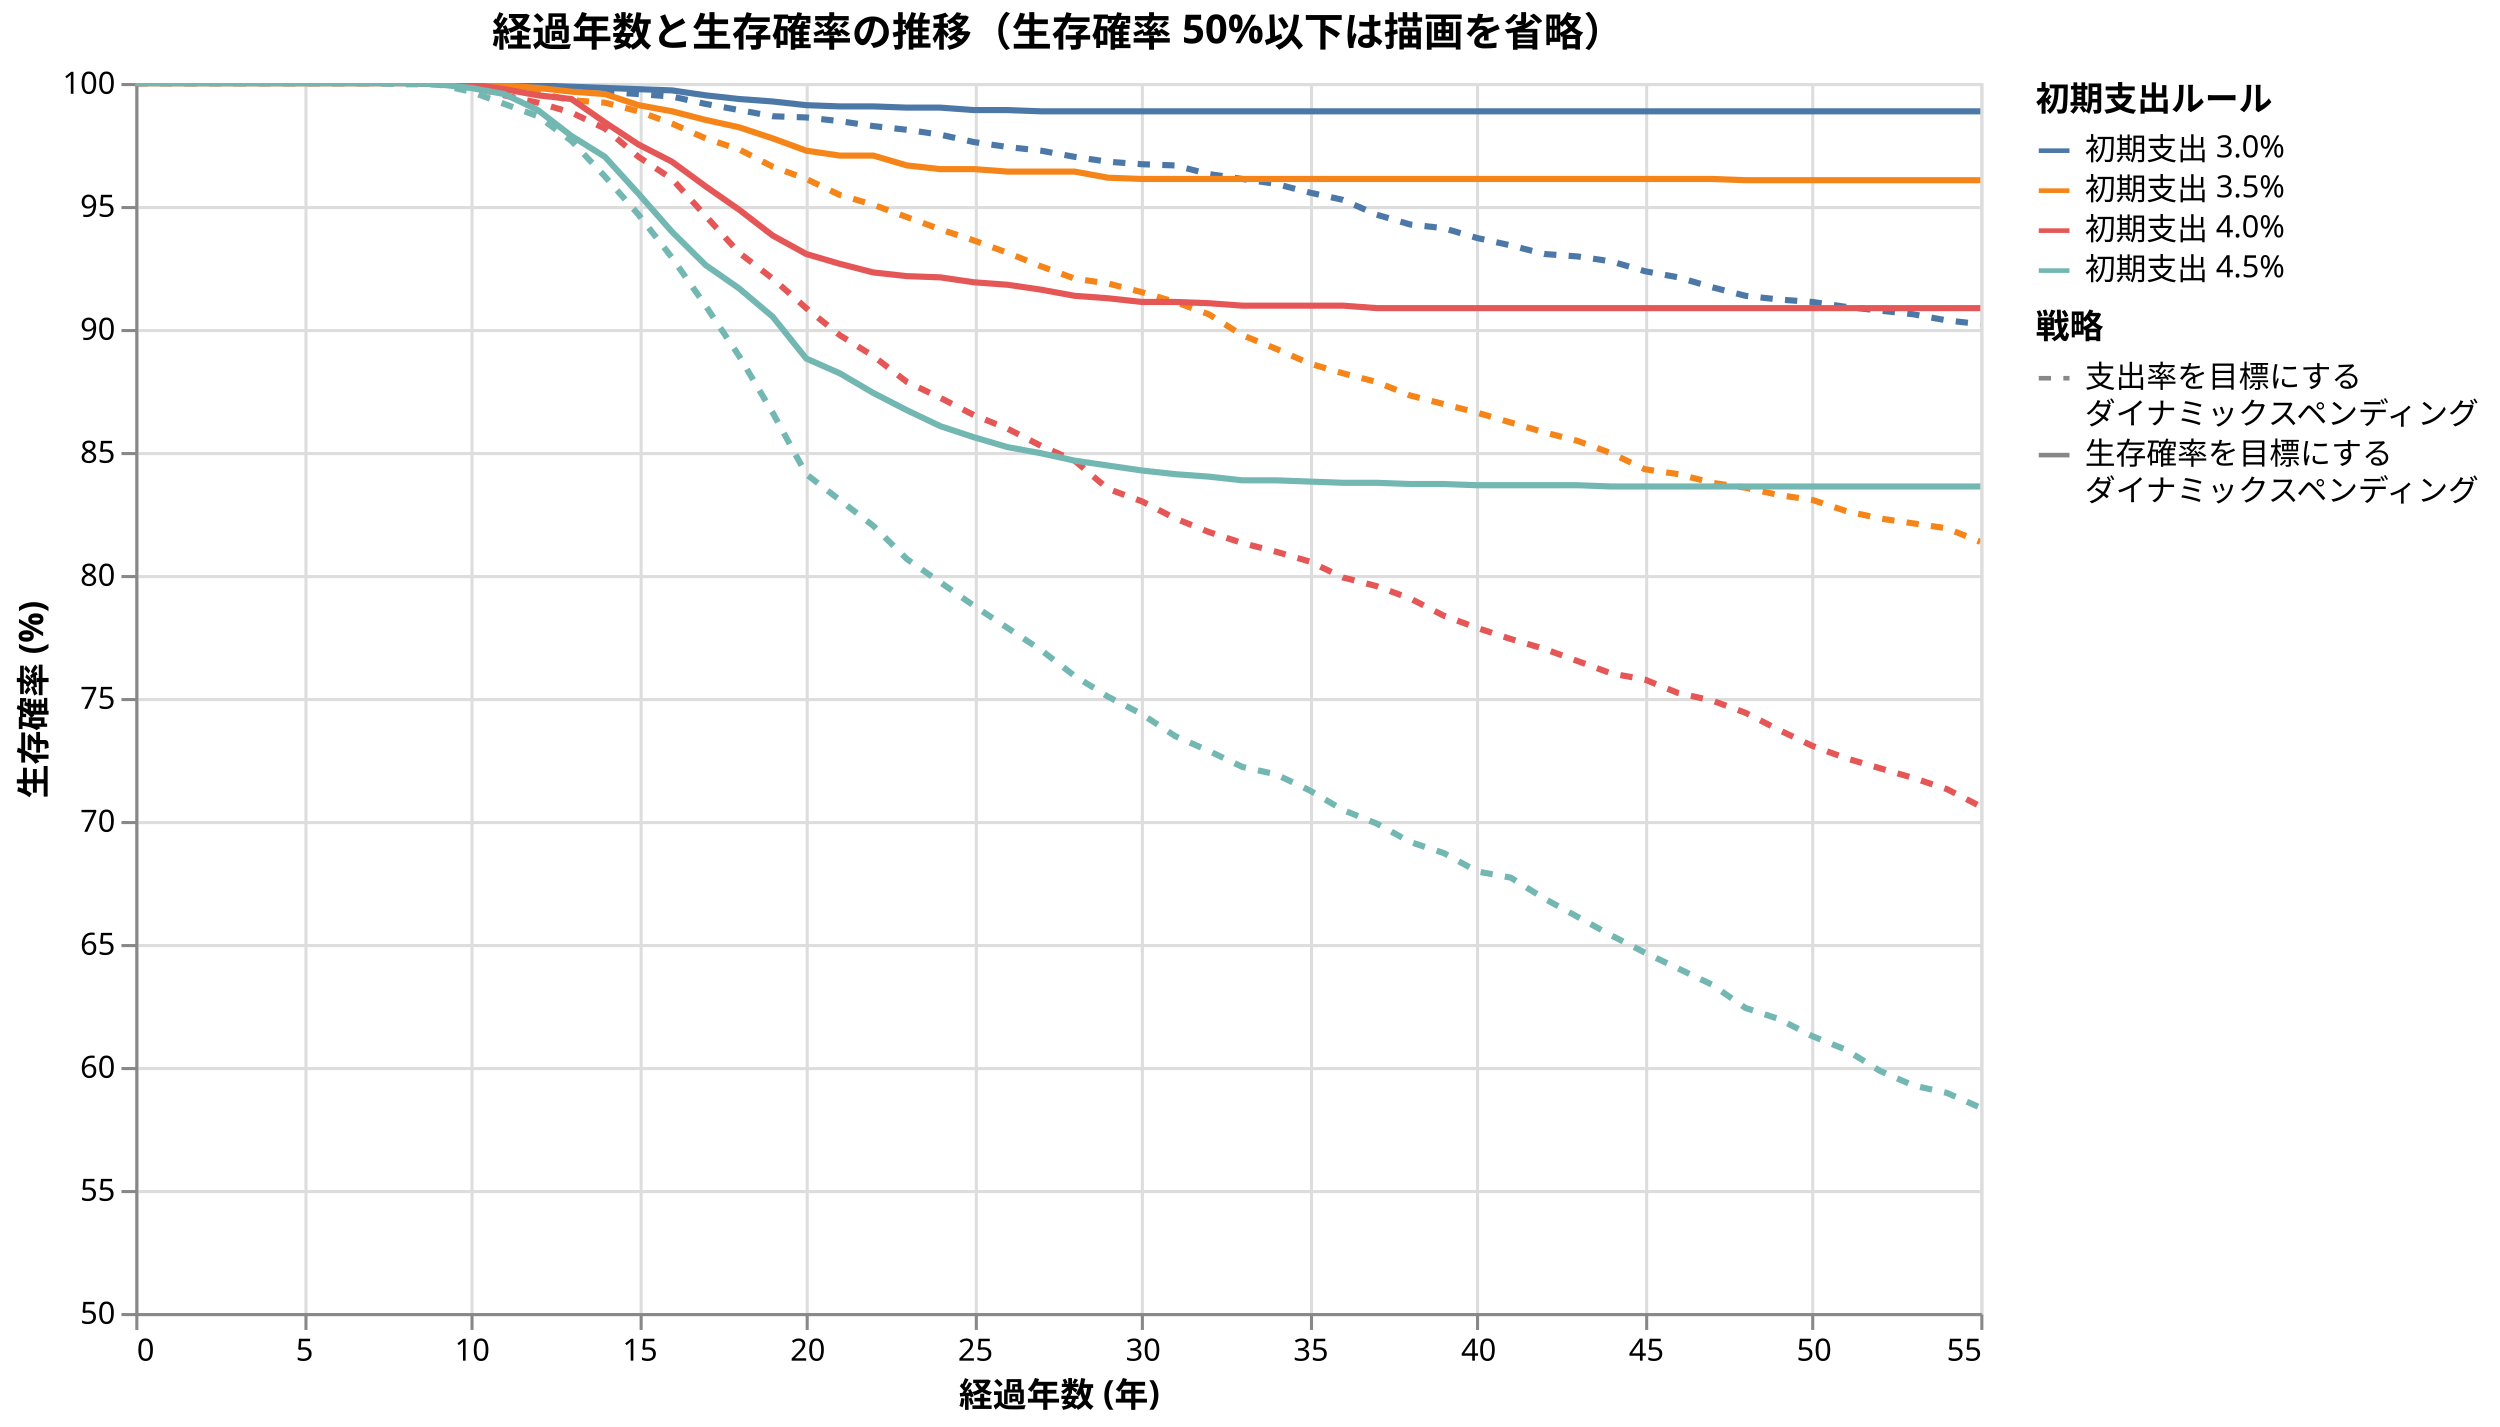
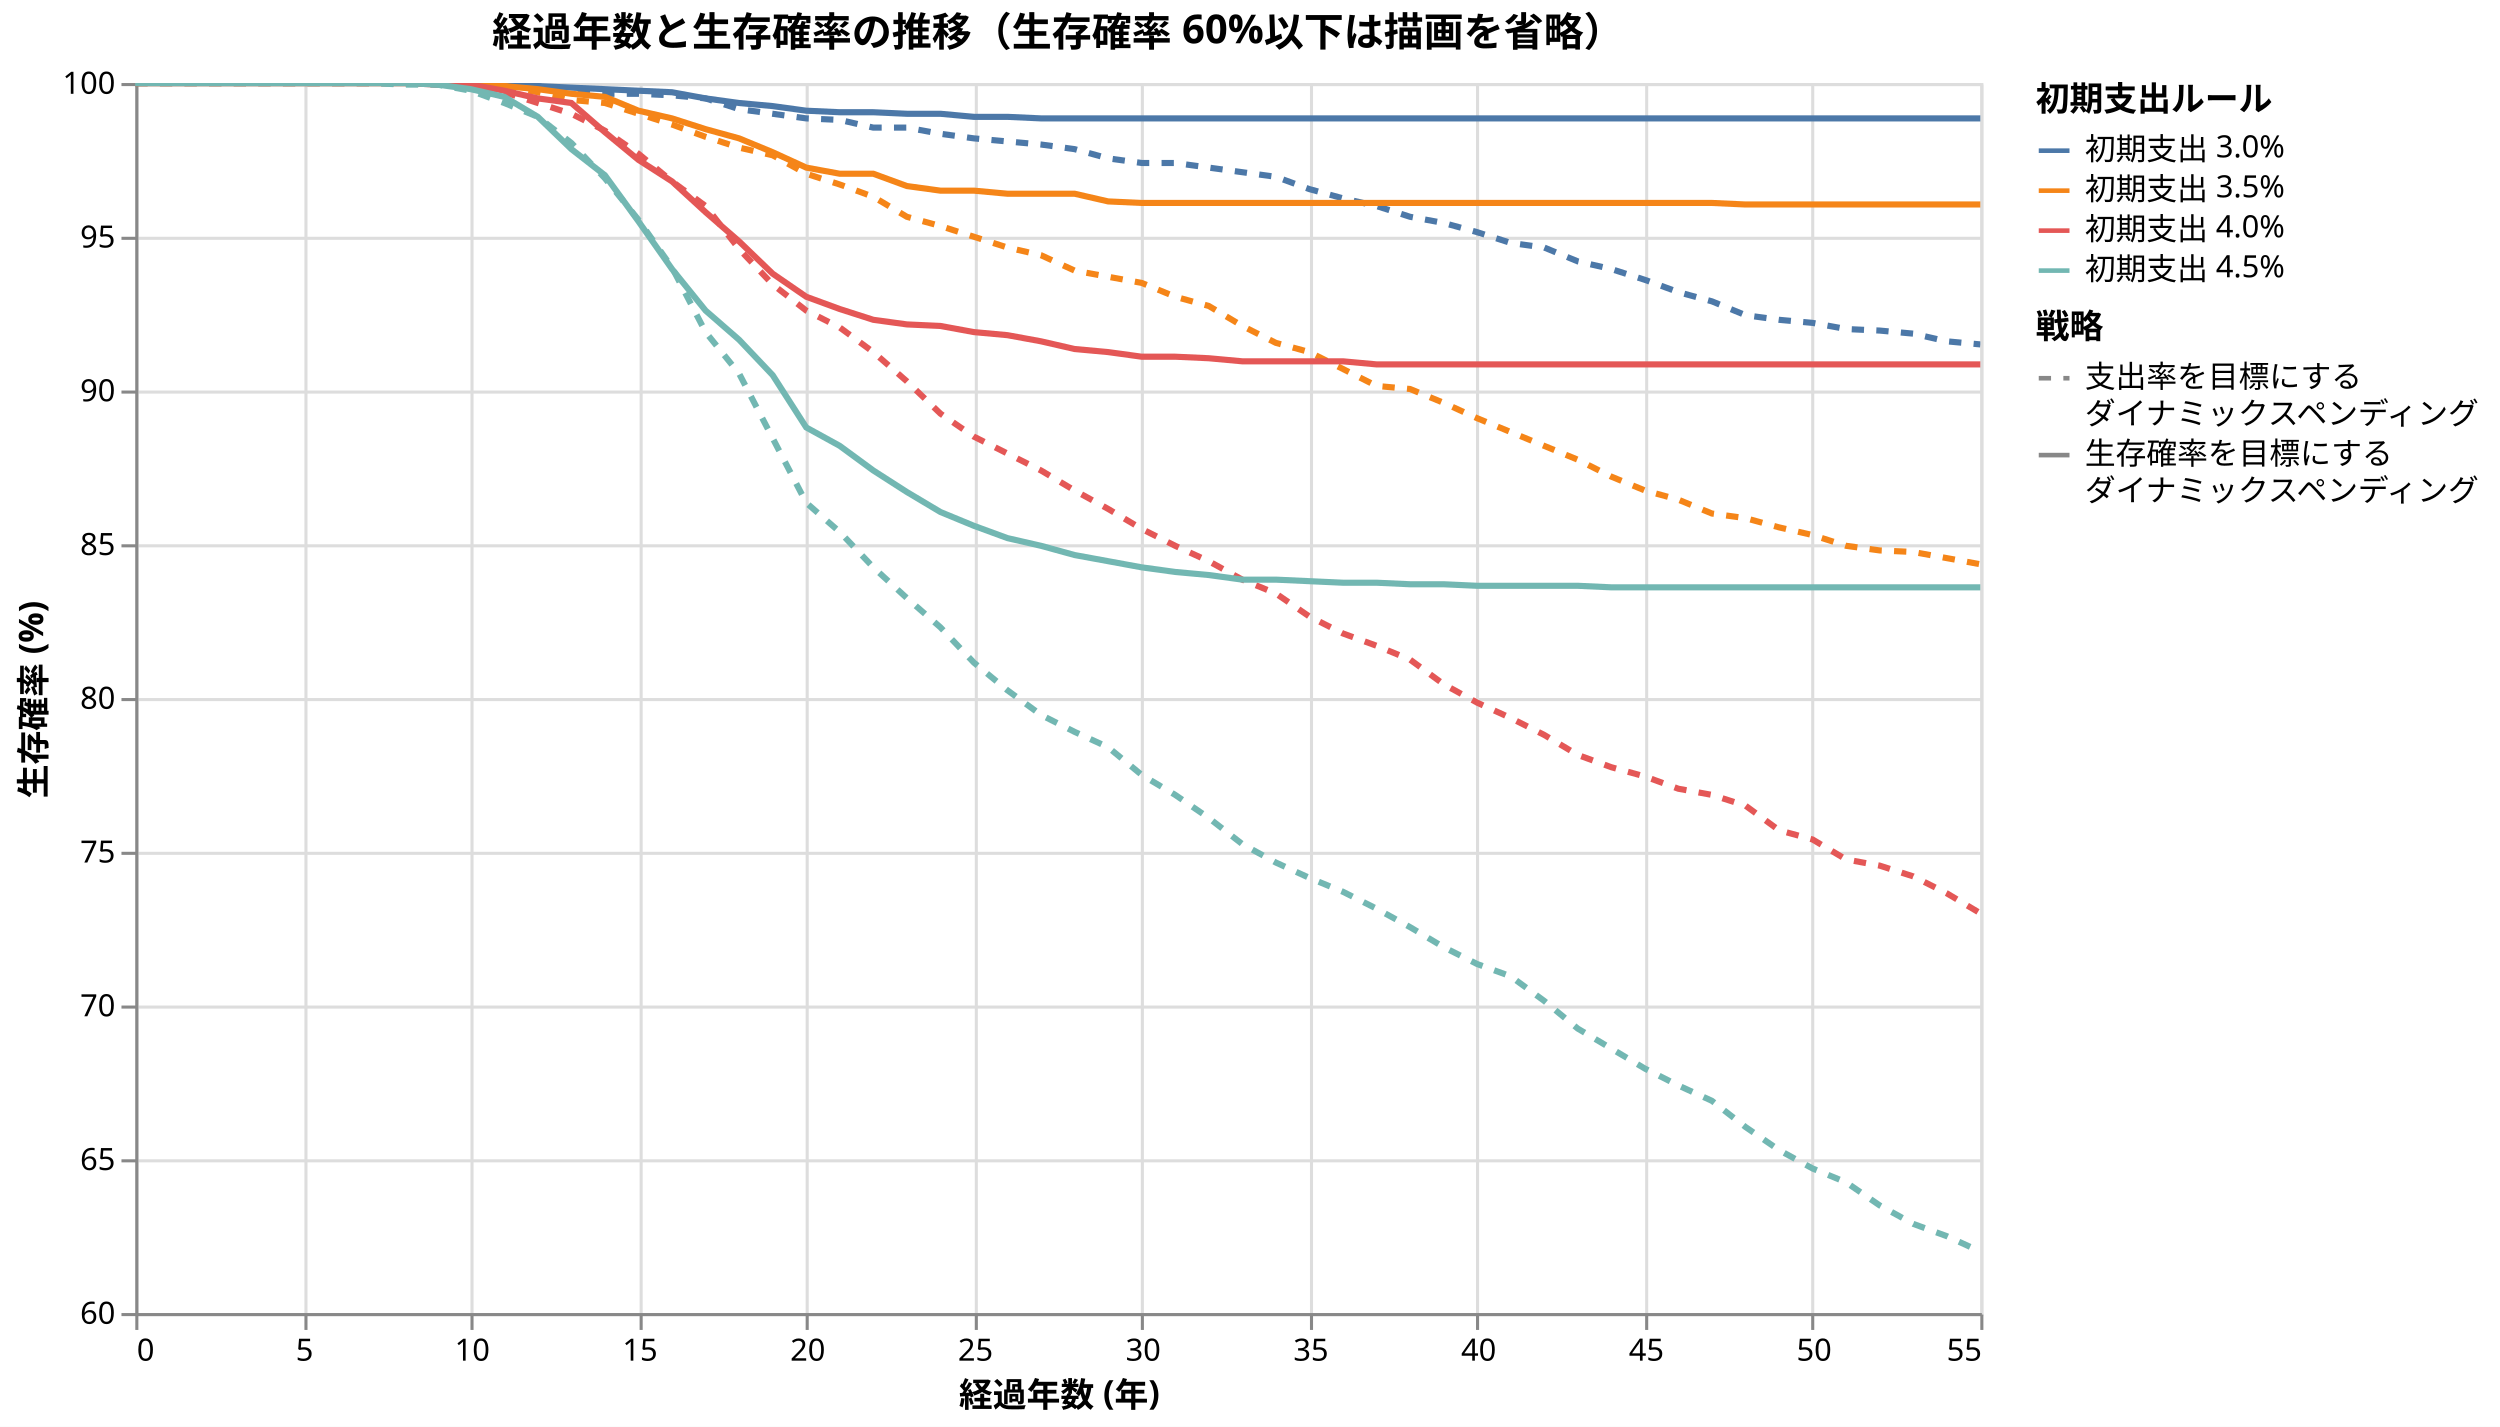
<svg xmlns="http://www.w3.org/2000/svg" version="1.1" class="marks" width="813" height="464" viewBox="0 0 813 464">
  <rect width="813" height="464" fill="white" />
  <g fill="none" stroke-miterlimit="10" transform="translate(44,27)">
    <g class="mark-group role-frame root" role="graphics-object" aria-roledescription="group mark container">
      <g transform="translate(0,0)">
        <path class="background" aria-hidden="true" d="M0.5,0.5h600v400h-600Z" stroke="#ddd" />
        <g>
          <g class="mark-group role-axis" aria-hidden="true">
            <g transform="translate(0.5,400.5)">
              <path class="background" aria-hidden="true" d="M0,0h0v0h0Z" pointer-events="none" />
              <g>
                <g class="mark-rule role-axis-grid" pointer-events="none">
                  <line transform="translate(0,-400)" x2="0" y2="400" stroke="#ddd" stroke-width="1" opacity="1" />
                  <line transform="translate(55,-400)" x2="0" y2="400" stroke="#ddd" stroke-width="1" opacity="1" />
                  <line transform="translate(109,-400)" x2="0" y2="400" stroke="#ddd" stroke-width="1" opacity="1" />
                  <line transform="translate(164,-400)" x2="0" y2="400" stroke="#ddd" stroke-width="1" opacity="1" />
                  <line transform="translate(218,-400)" x2="0" y2="400" stroke="#ddd" stroke-width="1" opacity="1" />
                  <line transform="translate(273,-400)" x2="0" y2="400" stroke="#ddd" stroke-width="1" opacity="1" />
                  <line transform="translate(327,-400)" x2="0" y2="400" stroke="#ddd" stroke-width="1" opacity="1" />
                  <line transform="translate(382,-400)" x2="0" y2="400" stroke="#ddd" stroke-width="1" opacity="1" />
                  <line transform="translate(436,-400)" x2="0" y2="400" stroke="#ddd" stroke-width="1" opacity="1" />
                  <line transform="translate(491,-400)" x2="0" y2="400" stroke="#ddd" stroke-width="1" opacity="1" />
                  <line transform="translate(545,-400)" x2="0" y2="400" stroke="#ddd" stroke-width="1" opacity="1" />
                  <line transform="translate(600,-400)" x2="0" y2="400" stroke="#ddd" stroke-width="1" opacity="1" />
                </g>
              </g>
              <path class="foreground" aria-hidden="true" d="" pointer-events="none" display="none" />
            </g>
          </g>
          <g class="mark-group role-axis" aria-hidden="true">
            <g transform="translate(0.5,0.5)">
              <path class="background" aria-hidden="true" d="M0,0h0v0h0Z" pointer-events="none" />
              <g>
                <g class="mark-rule role-axis-grid" pointer-events="none">
                  <line transform="translate(0,400)" x2="600" y2="0" stroke="#ddd" stroke-width="1" opacity="1" />
-                   <line transform="translate(0,360)" x2="600" y2="0" stroke="#ddd" stroke-width="1" opacity="1" />
-                   <line transform="translate(0,320)" x2="600" y2="0" stroke="#ddd" stroke-width="1" opacity="1" />
-                   <line transform="translate(0,280)" x2="600" y2="0" stroke="#ddd" stroke-width="1" opacity="1" />
-                   <line transform="translate(0,240)" x2="600" y2="0" stroke="#ddd" stroke-width="1" opacity="1" />
+                   <line transform="translate(0,350)" x2="600" y2="0" stroke="#ddd" stroke-width="1" opacity="1" />
+                   <line transform="translate(0,300)" x2="600" y2="0" stroke="#ddd" stroke-width="1" opacity="1" />
+                   <line transform="translate(0,250)" x2="600" y2="0" stroke="#ddd" stroke-width="1" opacity="1" />
                  <line transform="translate(0,200)" x2="600" y2="0" stroke="#ddd" stroke-width="1" opacity="1" />
-                   <line transform="translate(0,160)" x2="600" y2="0" stroke="#ddd" stroke-width="1" opacity="1" />
-                   <line transform="translate(0,120)" x2="600" y2="0" stroke="#ddd" stroke-width="1" opacity="1" />
-                   <line transform="translate(0,80)" x2="600" y2="0" stroke="#ddd" stroke-width="1" opacity="1" />
-                   <line transform="translate(0,40)" x2="600" y2="0" stroke="#ddd" stroke-width="1" opacity="1" />
+                   <line transform="translate(0,150)" x2="600" y2="0" stroke="#ddd" stroke-width="1" opacity="1" />
+                   <line transform="translate(0,100)" x2="600" y2="0" stroke="#ddd" stroke-width="1" opacity="1" />
+                   <line transform="translate(0,50)" x2="600" y2="0" stroke="#ddd" stroke-width="1" opacity="1" />
                  <line transform="translate(0,0)" x2="600" y2="0" stroke="#ddd" stroke-width="1" opacity="1" />
                </g>
              </g>
              <path class="foreground" aria-hidden="true" d="" pointer-events="none" display="none" />
            </g>
          </g>
          <g class="mark-group role-axis" role="graphics-symbol" aria-roledescription="axis" aria-label="X-axis titled '経過年数 (年)' for a linear scale with values from 0 to 55">
            <g transform="translate(0.5,400.5)">
              <path class="background" aria-hidden="true" d="M0,0h0v0h0Z" pointer-events="none" />
              <g>
                <g class="mark-rule role-axis-tick" pointer-events="none">
                  <line transform="translate(0,0)" x2="0" y2="5" stroke="#888" stroke-width="1" opacity="1" />
                  <line transform="translate(55,0)" x2="0" y2="5" stroke="#888" stroke-width="1" opacity="1" />
                  <line transform="translate(109,0)" x2="0" y2="5" stroke="#888" stroke-width="1" opacity="1" />
                  <line transform="translate(164,0)" x2="0" y2="5" stroke="#888" stroke-width="1" opacity="1" />
                  <line transform="translate(218,0)" x2="0" y2="5" stroke="#888" stroke-width="1" opacity="1" />
                  <line transform="translate(273,0)" x2="0" y2="5" stroke="#888" stroke-width="1" opacity="1" />
                  <line transform="translate(327,0)" x2="0" y2="5" stroke="#888" stroke-width="1" opacity="1" />
                  <line transform="translate(382,0)" x2="0" y2="5" stroke="#888" stroke-width="1" opacity="1" />
                  <line transform="translate(436,0)" x2="0" y2="5" stroke="#888" stroke-width="1" opacity="1" />
                  <line transform="translate(491,0)" x2="0" y2="5" stroke="#888" stroke-width="1" opacity="1" />
                  <line transform="translate(545,0)" x2="0" y2="5" stroke="#888" stroke-width="1" opacity="1" />
                  <line transform="translate(600,0)" x2="0" y2="5" stroke="#888" stroke-width="1" opacity="1" />
                </g>
                <g class="mark-text role-axis-label" pointer-events="none">
                  <text text-anchor="start" transform="translate(0,15)" font-family="sans-serif" font-size="10px" fill="#000" opacity="1">0</text>
                  <text text-anchor="middle" transform="translate(54.54545,15)" font-family="sans-serif" font-size="10px" fill="#000" opacity="1">5</text>
                  <text text-anchor="middle" transform="translate(109.0909,15)" font-family="sans-serif" font-size="10px" fill="#000" opacity="1">10</text>
                  <text text-anchor="middle" transform="translate(163.6364,15)" font-family="sans-serif" font-size="10px" fill="#000" opacity="1">15</text>
                  <text text-anchor="middle" transform="translate(218.1818,15)" font-family="sans-serif" font-size="10px" fill="#000" opacity="1">20</text>
                  <text text-anchor="middle" transform="translate(272.7273,15)" font-family="sans-serif" font-size="10px" fill="#000" opacity="1">25</text>
                  <text text-anchor="middle" transform="translate(327.2727,15)" font-family="sans-serif" font-size="10px" fill="#000" opacity="1">30</text>
                  <text text-anchor="middle" transform="translate(381.8182,15)" font-family="sans-serif" font-size="10px" fill="#000" opacity="1">35</text>
                  <text text-anchor="middle" transform="translate(436.3636,15)" font-family="sans-serif" font-size="10px" fill="#000" opacity="1">40</text>
                  <text text-anchor="middle" transform="translate(490.9091,15)" font-family="sans-serif" font-size="10px" fill="#000" opacity="1">45</text>
                  <text text-anchor="middle" transform="translate(545.4545,15)" font-family="sans-serif" font-size="10px" fill="#000" opacity="1">50</text>
                  <text text-anchor="end" transform="translate(600,15)" font-family="sans-serif" font-size="10px" fill="#000" opacity="1">55</text>
                </g>
                <g class="mark-rule role-axis-domain" pointer-events="none">
                  <line transform="translate(0,0)" x2="600" y2="0" stroke="#888" stroke-width="1" opacity="1" />
                </g>
                <g class="mark-text role-axis-title" pointer-events="none">
                  <text text-anchor="middle" transform="translate(300,30)" font-family="sans-serif" font-size="11px" font-weight="bold" fill="#000" opacity="1">経過年数 (年)</text>
                </g>
              </g>
              <path class="foreground" aria-hidden="true" d="" pointer-events="none" display="none" />
            </g>
          </g>
-           <g class="mark-group role-axis" role="graphics-symbol" aria-roledescription="axis" aria-label="Y-axis titled '生存確率 (%)' for a linear scale with values from 50 to 100">
+           <g class="mark-group role-axis" role="graphics-symbol" aria-roledescription="axis" aria-label="Y-axis titled '生存確率 (%)' for a linear scale with values from 60 to 100">
            <g transform="translate(0.5,0.5)">
              <path class="background" aria-hidden="true" d="M0,0h0v0h0Z" pointer-events="none" />
              <g>
                <g class="mark-rule role-axis-tick" pointer-events="none">
                  <line transform="translate(0,400)" x2="-5" y2="0" stroke="#888" stroke-width="1" opacity="1" />
-                   <line transform="translate(0,360)" x2="-5" y2="0" stroke="#888" stroke-width="1" opacity="1" />
-                   <line transform="translate(0,320)" x2="-5" y2="0" stroke="#888" stroke-width="1" opacity="1" />
-                   <line transform="translate(0,280)" x2="-5" y2="0" stroke="#888" stroke-width="1" opacity="1" />
-                   <line transform="translate(0,240)" x2="-5" y2="0" stroke="#888" stroke-width="1" opacity="1" />
+                   <line transform="translate(0,350)" x2="-5" y2="0" stroke="#888" stroke-width="1" opacity="1" />
+                   <line transform="translate(0,300)" x2="-5" y2="0" stroke="#888" stroke-width="1" opacity="1" />
+                   <line transform="translate(0,250)" x2="-5" y2="0" stroke="#888" stroke-width="1" opacity="1" />
                  <line transform="translate(0,200)" x2="-5" y2="0" stroke="#888" stroke-width="1" opacity="1" />
-                   <line transform="translate(0,160)" x2="-5" y2="0" stroke="#888" stroke-width="1" opacity="1" />
-                   <line transform="translate(0,120)" x2="-5" y2="0" stroke="#888" stroke-width="1" opacity="1" />
-                   <line transform="translate(0,80)" x2="-5" y2="0" stroke="#888" stroke-width="1" opacity="1" />
-                   <line transform="translate(0,40)" x2="-5" y2="0" stroke="#888" stroke-width="1" opacity="1" />
+                   <line transform="translate(0,150)" x2="-5" y2="0" stroke="#888" stroke-width="1" opacity="1" />
+                   <line transform="translate(0,100)" x2="-5" y2="0" stroke="#888" stroke-width="1" opacity="1" />
+                   <line transform="translate(0,50)" x2="-5" y2="0" stroke="#888" stroke-width="1" opacity="1" />
                  <line transform="translate(0,0)" x2="-5" y2="0" stroke="#888" stroke-width="1" opacity="1" />
                </g>
                <g class="mark-text role-axis-label" pointer-events="none">
-                   <text text-anchor="end" transform="translate(-7,403)" font-family="sans-serif" font-size="10px" fill="#000" opacity="1">50</text>
-                   <text text-anchor="end" transform="translate(-7,363)" font-family="sans-serif" font-size="10px" fill="#000" opacity="1">55</text>
-                   <text text-anchor="end" transform="translate(-7,323)" font-family="sans-serif" font-size="10px" fill="#000" opacity="1">60</text>
-                   <text text-anchor="end" transform="translate(-7,283)" font-family="sans-serif" font-size="10px" fill="#000" opacity="1">65</text>
-                   <text text-anchor="end" transform="translate(-7,243)" font-family="sans-serif" font-size="10px" fill="#000" opacity="1">70</text>
-                   <text text-anchor="end" transform="translate(-7,203)" font-family="sans-serif" font-size="10px" fill="#000" opacity="1">75</text>
-                   <text text-anchor="end" transform="translate(-7,163)" font-family="sans-serif" font-size="10px" fill="#000" opacity="1">80</text>
-                   <text text-anchor="end" transform="translate(-7,123)" font-family="sans-serif" font-size="10px" fill="#000" opacity="1">85</text>
-                   <text text-anchor="end" transform="translate(-7,83)" font-family="sans-serif" font-size="10px" fill="#000" opacity="1">90</text>
-                   <text text-anchor="end" transform="translate(-7,43)" font-family="sans-serif" font-size="10px" fill="#000" opacity="1">95</text>
+                   <text text-anchor="end" transform="translate(-7,403)" font-family="sans-serif" font-size="10px" fill="#000" opacity="1">60</text>
+                   <text text-anchor="end" transform="translate(-7,353)" font-family="sans-serif" font-size="10px" fill="#000" opacity="1">65</text>
+                   <text text-anchor="end" transform="translate(-7,303)" font-family="sans-serif" font-size="10px" fill="#000" opacity="1">70</text>
+                   <text text-anchor="end" transform="translate(-7,253)" font-family="sans-serif" font-size="10px" fill="#000" opacity="1">75</text>
+                   <text text-anchor="end" transform="translate(-7,203)" font-family="sans-serif" font-size="10px" fill="#000" opacity="1">80</text>
+                   <text text-anchor="end" transform="translate(-7,153)" font-family="sans-serif" font-size="10px" fill="#000" opacity="1">85</text>
+                   <text text-anchor="end" transform="translate(-7,103)" font-family="sans-serif" font-size="10px" fill="#000" opacity="1">90</text>
+                   <text text-anchor="end" transform="translate(-7,53)" font-family="sans-serif" font-size="10px" fill="#000" opacity="1">95</text>
                  <text text-anchor="end" transform="translate(-7,3)" font-family="sans-serif" font-size="10px" fill="#000" opacity="1">100</text>
                </g>
                <g class="mark-rule role-axis-domain" pointer-events="none">
                  <line transform="translate(0,400)" x2="0" y2="-400" stroke="#888" stroke-width="1" opacity="1" />
                </g>
                <g class="mark-text role-axis-title" pointer-events="none">
                  <text text-anchor="middle" transform="translate(-27.68457,200) rotate(-90) translate(0,-2)" font-family="sans-serif" font-size="11px" font-weight="bold" fill="#000" opacity="1">生存確率 (%)</text>
                </g>
              </g>
              <path class="foreground" aria-hidden="true" d="" pointer-events="none" display="none" />
            </g>
          </g>
          <g class="mark-group role-scope pathgroup" role="graphics-object" aria-roledescription="group mark container">
            <g transform="translate(0,0)">
              <path class="background" aria-hidden="true" d="M0,0h600v400h-600Z" />
              <g>
                <g class="mark-line role-mark marks" clip-path="url(#clip1)" role="graphics-object" aria-roledescription="line mark container">
-                   <path aria-label="経過年数 (年): 0; 生存確率 (%): 100; 初期支出ルール: 初期支出 3.0%; 戦略: 支出率を目標にする@ダイナミックスペンディング; year: 0; rule: 3; strategy_jp: 支出率を目標にする@ダイナミックスペンディング; Survival Probability (%): 100.0" role="graphics-symbol" aria-roledescription="line mark" d="M0,0L10.909,0L21.818,0L32.727,0L43.636,0L54.545,0L65.455,0L76.364,0L87.273,0L98.182,0L109.091,0L120,0.8L130.909,0.8L141.818,2.8L152.727,2.8L163.636,3.6L174.545,4.4L185.455,6.8L196.364,8.8L207.273,10.8L218.182,11.2L229.091,12.4L240,14L250.909,15.2L261.818,16.8L272.727,19.2L283.636,20.8L294.545,22L305.455,24L316.364,25.6L327.273,26.4L338.182,26.8L349.091,29.6L360,31.2L370.909,32.8L381.818,35.6L392.727,38L403.636,42.8L414.545,46L425.455,47.2L436.364,50.4L447.273,52.8L458.182,55.6L469.091,56.4L480,58L490.909,61.2L501.818,63.2L512.727,66.4L523.636,69.2L534.545,70.4L545.455,71.2L556.364,72.8L567.273,74L578.182,75.2L589.091,77.2L600,78.4" stroke="#4c78a8" stroke-width="2" stroke-dasharray="4,4" />
+                   <path aria-label="経過年数 (年): 0; 生存確率 (%): 100; 初期支出ルール: 初期支出 3.0%; 戦略: 支出率を目標にする@ダイナミックスペンディング; year: 0; rule: 3; strategy_jp: 支出率を目標にする@ダイナミックスペンディング; Survival Probability (%): 100.0" role="graphics-symbol" aria-roledescription="line mark" d="M0,0L10.909,0L21.818,0L32.727,0L43.636,0L54.545,0L65.455,0L76.364,0L87.273,0L98.182,0L109.091,0L120,0.5L130.909,1L141.818,2.5L152.727,3.5L163.636,3.5L174.545,4L185.455,5L196.364,8.5L207.273,10L218.182,11.5L229.091,12L240,14.5L250.909,14.5L261.818,16.5L272.727,18L283.636,19L294.545,20L305.455,21.5L316.364,24.5L327.273,26L338.182,26L349.091,27.5L360,29L370.909,30.5L381.818,34.5L392.727,37.5L403.636,40L414.545,43.5L425.455,45.5L436.364,48.5L447.273,52L458.182,53.5L469.091,58L480,60.5L490.909,64L501.818,68L512.727,71L523.636,75.5L534.545,77L545.455,78L556.364,80L567.273,80.5L578.182,81.5L589.091,84L600,85" stroke="#4c78a8" stroke-width="2" stroke-dasharray="4,4" />
                </g>
              </g>
              <path class="foreground" aria-hidden="true" d="" display="none" />
            </g>
            <g transform="translate(0,0)">
              <path class="background" aria-hidden="true" d="M0,0h600v400h-600Z" />
              <g>
                <g class="mark-line role-mark marks" clip-path="url(#clip2)" role="graphics-object" aria-roledescription="line mark container">
-                   <path aria-label="経過年数 (年): 0; 生存確率 (%): 100; 初期支出ルール: 初期支出 3.0%; 戦略: 生存確率を目標にする@ダイナミックスペンディング; year: 0; rule: 3; strategy_jp: 生存確率を目標にする@ダイナミックスペンディング; Survival Probability (%): 100.0" role="graphics-symbol" aria-roledescription="line mark" d="M0,0L10.909,0L21.818,0L32.727,0L43.636,0L54.545,0L65.455,0L76.364,0L87.273,0L98.182,0L109.091,0L120,0L130.909,0.8L141.818,1.2L152.727,1.6L163.636,2L174.545,2.4L185.455,4L196.364,5.2L207.273,6L218.182,7.2L229.091,7.6L240,7.6L250.909,8L261.818,8L272.727,8.8L283.636,8.8L294.545,9.2L305.455,9.2L316.364,9.2L327.273,9.2L338.182,9.2L349.091,9.2L360,9.2L370.909,9.2L381.818,9.2L392.727,9.2L403.636,9.2L414.545,9.2L425.455,9.2L436.364,9.2L447.273,9.2L458.182,9.2L469.091,9.2L480,9.2L490.909,9.2L501.818,9.2L512.727,9.2L523.636,9.2L534.545,9.2L545.455,9.2L556.364,9.2L567.273,9.2L578.182,9.2L589.091,9.2L600,9.2" stroke="#4c78a8" stroke-width="2" stroke-dasharray="0,0" />
+                   <path aria-label="経過年数 (年): 0; 生存確率 (%): 100; 初期支出ルール: 初期支出 3.0%; 戦略: 生存確率を目標にする@ダイナミックスペンディング; year: 0; rule: 3; strategy_jp: 生存確率を目標にする@ダイナミックスペンディング; Survival Probability (%): 100.0" role="graphics-symbol" aria-roledescription="line mark" d="M0,0L10.909,0L21.818,0L32.727,0L43.636,0L54.545,0L65.455,0L76.364,0L87.273,0L98.182,0L109.091,0L120,0L130.909,1L141.818,1.5L152.727,2L163.636,2.5L174.545,3L185.455,5L196.364,6.5L207.273,7.5L218.182,9L229.091,9.5L240,9.5L250.909,10L261.818,10L272.727,11L283.636,11L294.545,11.5L305.455,11.5L316.364,11.5L327.273,11.5L338.182,11.5L349.091,11.5L360,11.5L370.909,11.5L381.818,11.5L392.727,11.5L403.636,11.5L414.545,11.5L425.455,11.5L436.364,11.5L447.273,11.5L458.182,11.5L469.091,11.5L480,11.5L490.909,11.5L501.818,11.5L512.727,11.5L523.636,11.5L534.545,11.5L545.455,11.5L556.364,11.5L567.273,11.5L578.182,11.5L589.091,11.5L600,11.5" stroke="#4c78a8" stroke-width="2" stroke-dasharray="0,0" />
                </g>
              </g>
              <path class="foreground" aria-hidden="true" d="" display="none" />
            </g>
            <g transform="translate(0,0)">
              <path class="background" aria-hidden="true" d="M0,0h600v400h-600Z" />
              <g>
                <g class="mark-line role-mark marks" clip-path="url(#clip3)" role="graphics-object" aria-roledescription="line mark container">
-                   <path aria-label="経過年数 (年): 0; 生存確率 (%): 100; 初期支出ルール: 初期支出 3.5%; 戦略: 支出率を目標にする@ダイナミックスペンディング; year: 0; rule: 3.5; strategy_jp: 支出率を目標にする@ダイナミックスペンディング; Survival Probability (%): 100.0" role="graphics-symbol" aria-roledescription="line mark" d="M0,0L10.909,0L21.818,0L32.727,0L43.636,0L54.545,0L65.455,0L76.364,0L87.273,0L98.182,0L109.091,0.4L120,1.6L130.909,3.2L141.818,5.6L152.727,6.4L163.636,9.2L174.545,13.2L185.455,18L196.364,21.6L207.273,27.2L218.182,31.2L229.091,36.4L240,39.6L250.909,43.6L261.818,47.6L272.727,51.2L283.636,55.2L294.545,59.6L305.455,63.6L316.364,65.2L327.273,68L338.182,71.2L349.091,75.2L360,82L370.909,86.4L381.818,91.2L392.727,94.4L403.636,97.2L414.545,101.6L425.455,104.4L436.364,107.2L447.273,110.4L458.182,113.6L469.091,116.4L480,120.4L490.909,125.6L501.818,127.2L512.727,130L523.636,131.6L534.545,134L545.455,135.6L556.364,139.2L567.273,141.6L578.182,143.2L589.091,144.8L600,149.2" stroke="#f58518" stroke-width="2" stroke-dasharray="4,4" />
+                   <path aria-label="経過年数 (年): 0; 生存確率 (%): 100; 初期支出ルール: 初期支出 3.5%; 戦略: 支出率を目標にする@ダイナミックスペンディング; year: 0; rule: 3.5; strategy_jp: 支出率を目標にする@ダイナミックスペンディング; Survival Probability (%): 100.0" role="graphics-symbol" aria-roledescription="line mark" d="M0,0L10.909,0L21.818,0L32.727,0L43.636,0L54.545,0L65.455,0L76.364,0L87.273,0L98.182,0L109.091,0.5L120,1L130.909,3L141.818,5.5L152.727,6.5L163.636,10L174.545,13.5L185.455,17.5L196.364,21L207.273,23.5L218.182,29.5L229.091,33L240,37L250.909,43.5L261.818,46.5L272.727,50L283.636,53.5L294.545,56L305.455,61L316.364,63L327.273,65L338.182,69.5L349.091,72.5L360,79L370.909,84.5L381.818,87.5L392.727,93L403.636,98.5L414.545,99.5L425.455,104L436.364,109L447.273,113.5L458.182,118L469.091,122.5L480,128L490.909,132.5L501.818,135.5L512.727,140L523.636,141.5L534.545,144.5L545.455,147L556.364,150.5L567.273,152L578.182,152.5L589.091,154.5L600,156.5" stroke="#f58518" stroke-width="2" stroke-dasharray="4,4" />
                </g>
              </g>
              <path class="foreground" aria-hidden="true" d="" display="none" />
            </g>
            <g transform="translate(0,0)">
              <path class="background" aria-hidden="true" d="M0,0h600v400h-600Z" />
              <g>
                <g class="mark-line role-mark marks" clip-path="url(#clip4)" role="graphics-object" aria-roledescription="line mark container">
-                   <path aria-label="経過年数 (年): 0; 生存確率 (%): 100; 初期支出ルール: 初期支出 3.5%; 戦略: 生存確率を目標にする@ダイナミックスペンディング; year: 0; rule: 3.5; strategy_jp: 生存確率を目標にする@ダイナミックスペンディング; Survival Probability (%): 100.0" role="graphics-symbol" aria-roledescription="line mark" d="M0,0L10.909,0L21.818,0L32.727,0L43.636,0L54.545,0L65.455,0L76.364,0L87.273,0L98.182,0L109.091,0.4L120,0.8L130.909,1.6L141.818,2.8L152.727,3.6L163.636,7.2L174.545,9.2L185.455,12L196.364,14.4L207.273,18L218.182,22L229.091,23.6L240,23.6L250.909,26.8L261.818,28L272.727,28L283.636,28.8L294.545,28.8L305.455,28.8L316.364,30.8L327.273,31.2L338.182,31.2L349.091,31.2L360,31.2L370.909,31.2L381.818,31.2L392.727,31.2L403.636,31.2L414.545,31.2L425.455,31.2L436.364,31.2L447.273,31.2L458.182,31.2L469.091,31.2L480,31.2L490.909,31.2L501.818,31.2L512.727,31.2L523.636,31.6L534.545,31.6L545.455,31.6L556.364,31.6L567.273,31.6L578.182,31.6L589.091,31.6L600,31.6" stroke="#f58518" stroke-width="2" stroke-dasharray="0,0" />
+                   <path aria-label="経過年数 (年): 0; 生存確率 (%): 100; 初期支出ルール: 初期支出 3.5%; 戦略: 生存確率を目標にする@ダイナミックスペンディング; year: 0; rule: 3.5; strategy_jp: 生存確率を目標にする@ダイナミックスペンディング; Survival Probability (%): 100.0" role="graphics-symbol" aria-roledescription="line mark" d="M0,0L10.909,0L21.818,0L32.727,0L43.636,0L54.545,0L65.455,0L76.364,0L87.273,0L98.182,0L109.091,0.5L120,1L130.909,2L141.818,3.5L152.727,4.5L163.636,9L174.545,11.5L185.455,15L196.364,18L207.273,22.5L218.182,27.5L229.091,29.5L240,29.5L250.909,33.5L261.818,35L272.727,35L283.636,36L294.545,36L305.455,36L316.364,38.5L327.273,39L338.182,39L349.091,39L360,39L370.909,39L381.818,39L392.727,39L403.636,39L414.545,39L425.455,39L436.364,39L447.273,39L458.182,39L469.091,39L480,39L490.909,39L501.818,39L512.727,39L523.636,39.5L534.545,39.5L545.455,39.5L556.364,39.5L567.273,39.5L578.182,39.5L589.091,39.5L600,39.5" stroke="#f58518" stroke-width="2" stroke-dasharray="0,0" />
                </g>
              </g>
              <path class="foreground" aria-hidden="true" d="" display="none" />
            </g>
            <g transform="translate(0,0)">
              <path class="background" aria-hidden="true" d="M0,0h600v400h-600Z" />
              <g>
                <g class="mark-line role-mark marks" clip-path="url(#clip5)" role="graphics-object" aria-roledescription="line mark container">
-                   <path aria-label="経過年数 (年): 0; 生存確率 (%): 100; 初期支出ルール: 初期支出 4.0%; 戦略: 支出率を目標にする@ダイナミックスペンディング; year: 0; rule: 4; strategy_jp: 支出率を目標にする@ダイナミックスペンディング; Survival Probability (%): 100.0" role="graphics-symbol" aria-roledescription="line mark" d="M0,0L10.909,0L21.818,0L32.727,0L43.636,0L54.545,0L65.455,0L76.364,0L87.273,0L98.182,0.4L109.091,1.2L120,4L130.909,6.4L141.818,9.6L152.727,14.8L163.636,24L174.545,31.2L185.455,43.2L196.364,55.2L207.273,63.6L218.182,73.2L229.091,82L240,88.8L250.909,97.2L261.818,102.4L272.727,108L283.636,112.4L294.545,118L305.455,122.8L316.364,132L327.273,136L338.182,141.6L349.091,146L360,149.6L370.909,152.4L381.818,155.6L392.727,160.8L403.636,163.6L414.545,167.6L425.455,173.2L436.364,177.2L447.273,180.8L458.182,184L469.091,188L480,192L490.909,194L501.818,198.4L512.727,200.8L523.636,204.8L534.545,210.4L545.455,215.6L556.364,219.6L567.273,222.8L578.182,226L589.091,229.6L600,235.2" stroke="#e45756" stroke-width="2" stroke-dasharray="4,4" />
+                   <path aria-label="経過年数 (年): 0; 生存確率 (%): 100; 初期支出ルール: 初期支出 4.0%; 戦略: 支出率を目標にする@ダイナミックスペンディング; year: 0; rule: 4; strategy_jp: 支出率を目標にする@ダイナミックスペンディング; Survival Probability (%): 100.0" role="graphics-symbol" aria-roledescription="line mark" d="M0,0L10.909,0L21.818,0L32.727,0L43.636,0L54.545,0L65.455,0L76.364,0L87.273,0L98.182,0.5L109.091,1L120,3L130.909,6.5L141.818,10L152.727,15.5L163.636,23L174.545,32L185.455,40L196.364,54L207.273,65.5L218.182,74L229.091,79.5L240,87.5L250.909,97L261.818,107.5L272.727,115L283.636,120.5L294.545,126L305.455,132.5L316.364,138.5L327.273,145L338.182,150.5L349.091,155.5L360,161.5L370.909,166L381.818,173.5L392.727,179L403.636,183L414.545,187.5L425.455,195.5L436.364,201.5L447.273,206.5L458.182,212L469.091,218.5L480,222.5L490.909,225.5L501.818,229.5L512.727,231.5L523.636,235L534.545,243L545.455,246L556.364,252.5L567.273,254.5L578.182,258L589.091,263.5L600,270" stroke="#e45756" stroke-width="2" stroke-dasharray="4,4" />
                </g>
              </g>
              <path class="foreground" aria-hidden="true" d="" display="none" />
            </g>
            <g transform="translate(0,0)">
              <path class="background" aria-hidden="true" d="M0,0h600v400h-600Z" />
              <g>
                <g class="mark-line role-mark marks" clip-path="url(#clip6)" role="graphics-object" aria-roledescription="line mark container">
-                   <path aria-label="経過年数 (年): 0; 生存確率 (%): 100; 初期支出ルール: 初期支出 4.0%; 戦略: 生存確率を目標にする@ダイナミックスペンディング; year: 0; rule: 4; strategy_jp: 生存確率を目標にする@ダイナミックスペンディング; Survival Probability (%): 100.0" role="graphics-symbol" aria-roledescription="line mark" d="M0,0L10.909,0L21.818,0L32.727,0L43.636,0L54.545,0L65.455,0L76.364,0L87.273,0L98.182,0.4L109.091,0.4L120,2L130.909,4L141.818,5.2L152.727,12.8L163.636,20L174.545,25.6L185.455,33.6L196.364,41.2L207.273,49.6L218.182,55.6L229.091,58.8L240,61.6L250.909,62.8L261.818,63.2L272.727,64.8L283.636,65.6L294.545,67.2L305.455,69.2L316.364,70L327.273,71.2L338.182,71.2L349.091,71.6L360,72.4L370.909,72.4L381.818,72.4L392.727,72.4L403.636,73.2L414.545,73.2L425.455,73.2L436.364,73.2L447.273,73.2L458.182,73.2L469.091,73.2L480,73.2L490.909,73.2L501.818,73.2L512.727,73.2L523.636,73.2L534.545,73.2L545.455,73.2L556.364,73.2L567.273,73.2L578.182,73.2L589.091,73.2L600,73.2" stroke="#e45756" stroke-width="2" stroke-dasharray="0,0" />
+                   <path aria-label="経過年数 (年): 0; 生存確率 (%): 100; 初期支出ルール: 初期支出 4.0%; 戦略: 生存確率を目標にする@ダイナミックスペンディング; year: 0; rule: 4; strategy_jp: 生存確率を目標にする@ダイナミックスペンディング; Survival Probability (%): 100.0" role="graphics-symbol" aria-roledescription="line mark" d="M0,0L10.909,0L21.818,0L32.727,0L43.636,0L54.545,0L65.455,0L76.364,0L87.273,0L98.182,0.5L109.091,0.5L120,2.5L130.909,5L141.818,6.5L152.727,16L163.636,25L174.545,32L185.455,42L196.364,51.5L207.273,62L218.182,69.5L229.091,73.5L240,77L250.909,78.5L261.818,79L272.727,81L283.636,82L294.545,84L305.455,86.5L316.364,87.5L327.273,89L338.182,89L349.091,89.5L360,90.5L370.909,90.5L381.818,90.5L392.727,90.5L403.636,91.5L414.545,91.5L425.455,91.5L436.364,91.5L447.273,91.5L458.182,91.5L469.091,91.5L480,91.5L490.909,91.5L501.818,91.5L512.727,91.5L523.636,91.5L534.545,91.5L545.455,91.5L556.364,91.5L567.273,91.5L578.182,91.5L589.091,91.5L600,91.5" stroke="#e45756" stroke-width="2" stroke-dasharray="0,0" />
                </g>
              </g>
              <path class="foreground" aria-hidden="true" d="" display="none" />
            </g>
            <g transform="translate(0,0)">
              <path class="background" aria-hidden="true" d="M0,0h600v400h-600Z" />
              <g>
                <g class="mark-line role-mark marks" clip-path="url(#clip7)" role="graphics-object" aria-roledescription="line mark container">
-                   <path aria-label="経過年数 (年): 0; 生存確率 (%): 100; 初期支出ルール: 初期支出 4.5%; 戦略: 支出率を目標にする@ダイナミックスペンディング; year: 0; rule: 4.5; strategy_jp: 支出率を目標にする@ダイナミックスペンディング; Survival Probability (%): 100.0" role="graphics-symbol" aria-roledescription="line mark" d="M0,0L10.909,0L21.818,0L32.727,0L43.636,0L54.545,0L65.455,0L76.364,0L87.273,0.4L98.182,0.4L109.091,2.8L120,6.8L130.909,10.8L141.818,18.8L152.727,30.4L163.636,42.8L174.545,56.8L185.455,72.4L196.364,88.8L207.273,107.2L218.182,127.2L229.091,135.6L240,144L250.909,154.8L261.818,162.4L272.727,170L283.636,177.2L294.545,184.4L305.455,192.8L316.364,199.6L327.273,205.2L338.182,212.4L349.091,217.2L360,222.4L370.909,224.8L381.818,230L392.727,236.4L403.636,240.8L414.545,246.8L425.455,250.4L436.364,256.4L447.273,258.4L458.182,265.2L469.091,271.2L480,277.2L490.909,282.8L501.818,288L512.727,293.2L523.636,300.8L534.545,304.4L545.455,310L556.364,314.4L567.273,321.2L578.182,326L589.091,328.4L600,333.2" stroke="#72b7b2" stroke-width="2" stroke-dasharray="4,4" />
+                   <path aria-label="経過年数 (年): 0; 生存確率 (%): 100; 初期支出ルール: 初期支出 4.5%; 戦略: 支出率を目標にする@ダイナミックスペンディング; year: 0; rule: 4.5; strategy_jp: 支出率を目標にする@ダイナミックスペンディング; Survival Probability (%): 100.0" role="graphics-symbol" aria-roledescription="line mark" d="M0,0L10.909,0L21.818,0L32.727,0L43.636,0L54.545,0L65.455,0L76.364,0L87.273,0.5L98.182,0.5L109.091,2.5L120,6.5L130.909,11L141.818,19.5L152.727,31L163.636,44.5L174.545,60L185.455,81L196.364,94.5L207.273,115.5L218.182,136.5L229.091,146L240,157.5L250.909,167.5L261.818,177L272.727,188.5L283.636,197.5L294.545,205.5L305.455,211L316.364,216L327.273,225L338.182,231.5L349.091,239L360,247.5L370.909,253.5L381.818,258.5L392.727,263L403.636,268.5L414.545,274.5L425.455,281L436.364,286.5L447.273,290.5L458.182,298.5L469.091,307.5L480,314L490.909,320.5L501.818,326L512.727,331L523.636,339.5L534.545,347L545.455,353L556.364,357.5L567.273,365L578.182,371L589.091,375L600,380" stroke="#72b7b2" stroke-width="2" stroke-dasharray="4,4" />
                </g>
              </g>
              <path class="foreground" aria-hidden="true" d="" display="none" />
            </g>
            <g transform="translate(0,0)">
              <path class="background" aria-hidden="true" d="M0,0h600v400h-600Z" />
              <g>
                <g class="mark-line role-mark marks" clip-path="url(#clip8)" role="graphics-object" aria-roledescription="line mark container">
-                   <path aria-label="経過年数 (年): 0; 生存確率 (%): 100; 初期支出ルール: 初期支出 4.5%; 戦略: 生存確率を目標にする@ダイナミックスペンディング; year: 0; rule: 4.5; strategy_jp: 生存確率を目標にする@ダイナミックスペンディング; Survival Probability (%): 100.0" role="graphics-symbol" aria-roledescription="line mark" d="M0,0L10.909,0L21.818,0L32.727,0L43.636,0L54.545,0L65.455,0L76.364,0L87.273,0L98.182,0.4L109.091,1.6L120,3.6L130.909,8.8L141.818,17.2L152.727,24L163.636,36L174.545,48.4L185.455,59.2L196.364,66.8L207.273,76L218.182,89.6L229.091,94.4L240,100.8L250.909,106.4L261.818,111.6L272.727,115.2L283.636,118.4L294.545,120.4L305.455,122.8L316.364,124.4L327.273,126L338.182,127.2L349.091,128L360,129.2L370.909,129.2L381.818,129.6L392.727,130L403.636,130L414.545,130.4L425.455,130.4L436.364,130.8L447.273,130.8L458.182,130.8L469.091,130.8L480,131.2L490.909,131.2L501.818,131.2L512.727,131.2L523.636,131.2L534.545,131.2L545.455,131.2L556.364,131.2L567.273,131.2L578.182,131.2L589.091,131.2L600,131.2" stroke="#72b7b2" stroke-width="2" stroke-dasharray="0,0" />
+                   <path aria-label="経過年数 (年): 0; 生存確率 (%): 100; 初期支出ルール: 初期支出 4.5%; 戦略: 生存確率を目標にする@ダイナミックスペンディング; year: 0; rule: 4.5; strategy_jp: 生存確率を目標にする@ダイナミックスペンディング; Survival Probability (%): 100.0" role="graphics-symbol" aria-roledescription="line mark" d="M0,0L10.909,0L21.818,0L32.727,0L43.636,0L54.545,0L65.455,0L76.364,0L87.273,0L98.182,0.5L109.091,2L120,4.5L130.909,11L141.818,21.5L152.727,30L163.636,45L174.545,60.5L185.455,74L196.364,83.5L207.273,95L218.182,112L229.091,118L240,126L250.909,133L261.818,139.5L272.727,144L283.636,148L294.545,150.5L305.455,153.5L316.364,155.5L327.273,157.5L338.182,159L349.091,160L360,161.5L370.909,161.5L381.818,162L392.727,162.5L403.636,162.5L414.545,163L425.455,163L436.364,163.5L447.273,163.5L458.182,163.5L469.091,163.5L480,164L490.909,164L501.818,164L512.727,164L523.636,164L534.545,164L545.455,164L556.364,164L567.273,164L578.182,164L589.091,164L600,164" stroke="#72b7b2" stroke-width="2" stroke-dasharray="0,0" />
                </g>
              </g>
              <path class="foreground" aria-hidden="true" d="" display="none" />
            </g>
          </g>
          <g class="mark-group role-legend" role="graphics-symbol" aria-roledescription="legend" aria-label="Symbol legend titled '初期支出ルール' for stroke color with 4 values: 初期支出 3.0%, 初期支出 3.5%, 初期支出 4.0%, 初期支出 4.5%">
            <g transform="translate(618,0)">
              <path class="background" aria-hidden="true" d="M0,0h82v66h-82Z" pointer-events="none" />
              <g>
                <g class="mark-group role-legend-entry">
                  <g transform="translate(0,16)">
                    <path class="background" aria-hidden="true" d="M0,0h0v0h0Z" pointer-events="none" />
                    <g>
                      <g class="mark-group role-scope" role="graphics-object" aria-roledescription="group mark container">
                        <g transform="translate(0,0)">
                          <path class="background" aria-hidden="true" d="M0,0h81.571v11h-81.571Z" pointer-events="none" opacity="1" />
                          <g>
                            <g class="mark-symbol role-legend-symbol" pointer-events="none">
                              <path transform="translate(6,6)" d="M-5,0L5,0" stroke="#4c78a8" stroke-width="1.5" opacity="1" />
                            </g>
                            <g class="mark-text role-legend-label" pointer-events="none">
                              <text text-anchor="start" transform="translate(16,9)" font-family="sans-serif" font-size="10px" fill="#000" opacity="1">初期支出 3.0%</text>
                            </g>
                          </g>
                          <path class="foreground" aria-hidden="true" d="" pointer-events="none" display="none" />
                        </g>
                        <g transform="translate(0,13)">
                          <path class="background" aria-hidden="true" d="M0,0h81.571v11h-81.571Z" pointer-events="none" opacity="1" />
                          <g>
                            <g class="mark-symbol role-legend-symbol" pointer-events="none">
                              <path transform="translate(6,6)" d="M-5,0L5,0" stroke="#f58518" stroke-width="1.5" opacity="1" />
                            </g>
                            <g class="mark-text role-legend-label" pointer-events="none">
                              <text text-anchor="start" transform="translate(16,9)" font-family="sans-serif" font-size="10px" fill="#000" opacity="1">初期支出 3.5%</text>
                            </g>
                          </g>
                          <path class="foreground" aria-hidden="true" d="" pointer-events="none" display="none" />
                        </g>
                        <g transform="translate(0,26)">
                          <path class="background" aria-hidden="true" d="M0,0h81.571v11h-81.571Z" pointer-events="none" opacity="1" />
                          <g>
                            <g class="mark-symbol role-legend-symbol" pointer-events="none">
                              <path transform="translate(6,6)" d="M-5,0L5,0" stroke="#e45756" stroke-width="1.5" opacity="1" />
                            </g>
                            <g class="mark-text role-legend-label" pointer-events="none">
                              <text text-anchor="start" transform="translate(16,9)" font-family="sans-serif" font-size="10px" fill="#000" opacity="1">初期支出 4.0%</text>
                            </g>
                          </g>
                          <path class="foreground" aria-hidden="true" d="" pointer-events="none" display="none" />
                        </g>
                        <g transform="translate(0,39)">
                          <path class="background" aria-hidden="true" d="M0,0h81.571v11h-81.571Z" pointer-events="none" opacity="1" />
                          <g>
                            <g class="mark-symbol role-legend-symbol" pointer-events="none">
                              <path transform="translate(6,6)" d="M-5,0L5,0" stroke="#72b7b2" stroke-width="1.5" opacity="1" />
                            </g>
                            <g class="mark-text role-legend-label" pointer-events="none">
                              <text text-anchor="start" transform="translate(16,9)" font-family="sans-serif" font-size="10px" fill="#000" opacity="1">初期支出 4.5%</text>
                            </g>
                          </g>
                          <path class="foreground" aria-hidden="true" d="" pointer-events="none" display="none" />
                        </g>
                      </g>
                    </g>
                    <path class="foreground" aria-hidden="true" d="" pointer-events="none" display="none" />
                  </g>
                </g>
                <g class="mark-text role-legend-title" pointer-events="none">
                  <text text-anchor="start" transform="translate(0,9)" font-family="sans-serif" font-size="11px" font-weight="bold" fill="#000" opacity="1">初期支出ルール</text>
                </g>
              </g>
              <path class="foreground" aria-hidden="true" d="" pointer-events="none" display="none" />
            </g>
          </g>
          <g class="mark-group role-legend" role="graphics-symbol" aria-roledescription="legend" aria-label="Symbol legend titled '戦略' for strokeDash with 2 values: 支出率を目標にする@ダイナミックスペンディング, 生存確率を目標にする@ダイナミックスペンディング">
            <g transform="translate(618,74)">
              <path class="background" aria-hidden="true" d="M0,0h146v64h-146Z" pointer-events="none" />
              <g>
                <g class="mark-group role-legend-entry">
                  <g transform="translate(0,16)">
                    <path class="background" aria-hidden="true" d="M0,0h0v0h0Z" pointer-events="none" />
                    <g>
                      <g class="mark-group role-scope" role="graphics-object" aria-roledescription="group mark container">
                        <g transform="translate(0,0)">
                          <path class="background" aria-hidden="true" d="M0,0h146v23h-146Z" pointer-events="none" opacity="1" />
                          <g>
                            <g class="mark-symbol role-legend-symbol" pointer-events="none">
                              <path transform="translate(6,6)" d="M-5,0L5,0" stroke="#888" stroke-width="1.5" stroke-dasharray="4,4" opacity="1" />
                            </g>
                            <g class="mark-text role-legend-label" pointer-events="none">
                              <text text-anchor="start" transform="translate(16,9)" font-family="sans-serif" font-size="10px" fill="#000" opacity="1">
                                <tspan>支出率を目標にする</tspan>
                                <tspan x="0" dy="12">ダイナミックスペンディング</tspan>
                              </text>
                            </g>
                          </g>
                          <path class="foreground" aria-hidden="true" d="" pointer-events="none" display="none" />
                        </g>
                        <g transform="translate(0,25)">
                          <path class="background" aria-hidden="true" d="M0,0h146v23h-146Z" pointer-events="none" opacity="1" />
                          <g>
                            <g class="mark-symbol role-legend-symbol" pointer-events="none">
                              <path transform="translate(6,6)" d="M-5,0L5,0" stroke="#888" stroke-width="1.5" stroke-dasharray="0,0" opacity="1" />
                            </g>
                            <g class="mark-text role-legend-label" pointer-events="none">
                              <text text-anchor="start" transform="translate(16,9)" font-family="sans-serif" font-size="10px" fill="#000" opacity="1">
                                <tspan>生存確率を目標にする</tspan>
                                <tspan x="0" dy="12">ダイナミックスペンディング</tspan>
                              </text>
                            </g>
                          </g>
                          <path class="foreground" aria-hidden="true" d="" pointer-events="none" display="none" />
                        </g>
                      </g>
                    </g>
                    <path class="foreground" aria-hidden="true" d="" pointer-events="none" display="none" />
                  </g>
                </g>
                <g class="mark-text role-legend-title" pointer-events="none">
                  <text text-anchor="start" transform="translate(0,9)" font-family="sans-serif" font-size="11px" font-weight="bold" fill="#000" opacity="1">戦略</text>
                </g>
              </g>
              <path class="foreground" aria-hidden="true" d="" pointer-events="none" display="none" />
            </g>
          </g>
          <g class="mark-group role-title">
            <g transform="translate(300,-22)">
              <path class="background" aria-hidden="true" d="M0,0h0v0h0Z" pointer-events="none" />
              <g>
-                 <g class="mark-text role-title-text" role="graphics-symbol" aria-roledescription="title" aria-label="Title text '経過年数と生存確率の推移（生存確率 50%以下は描画を省略）'" pointer-events="none">
-                   <text text-anchor="middle" transform="translate(0,10)" font-family="sans-serif" font-size="13px" font-weight="bold" fill="#000" opacity="1">経過年数と生存確率の推移（生存確率 50%以下は描画を省略）</text>
+                 <g class="mark-text role-title-text" role="graphics-symbol" aria-roledescription="title" aria-label="Title text '経過年数と生存確率の推移（生存確率 60%以下は描画を省略）'" pointer-events="none">
+                   <text text-anchor="middle" transform="translate(0,10)" font-family="sans-serif" font-size="13px" font-weight="bold" fill="#000" opacity="1">経過年数と生存確率の推移（生存確率 60%以下は描画を省略）</text>
                </g>
              </g>
              <path class="foreground" aria-hidden="true" d="" pointer-events="none" display="none" />
            </g>
          </g>
        </g>
        <path class="foreground" aria-hidden="true" d="" display="none" />
      </g>
    </g>
  </g>
  <defs>
    <clipPath id="clip1">
      <rect x="0" y="0" width="600" height="400" />
    </clipPath>
    <clipPath id="clip2">
      <rect x="0" y="0" width="600" height="400" />
    </clipPath>
    <clipPath id="clip3">
      <rect x="0" y="0" width="600" height="400" />
    </clipPath>
    <clipPath id="clip4">
      <rect x="0" y="0" width="600" height="400" />
    </clipPath>
    <clipPath id="clip5">
      <rect x="0" y="0" width="600" height="400" />
    </clipPath>
    <clipPath id="clip6">
      <rect x="0" y="0" width="600" height="400" />
    </clipPath>
    <clipPath id="clip7">
      <rect x="0" y="0" width="600" height="400" />
    </clipPath>
    <clipPath id="clip8">
      <rect x="0" y="0" width="600" height="400" />
    </clipPath>
  </defs>
</svg>
